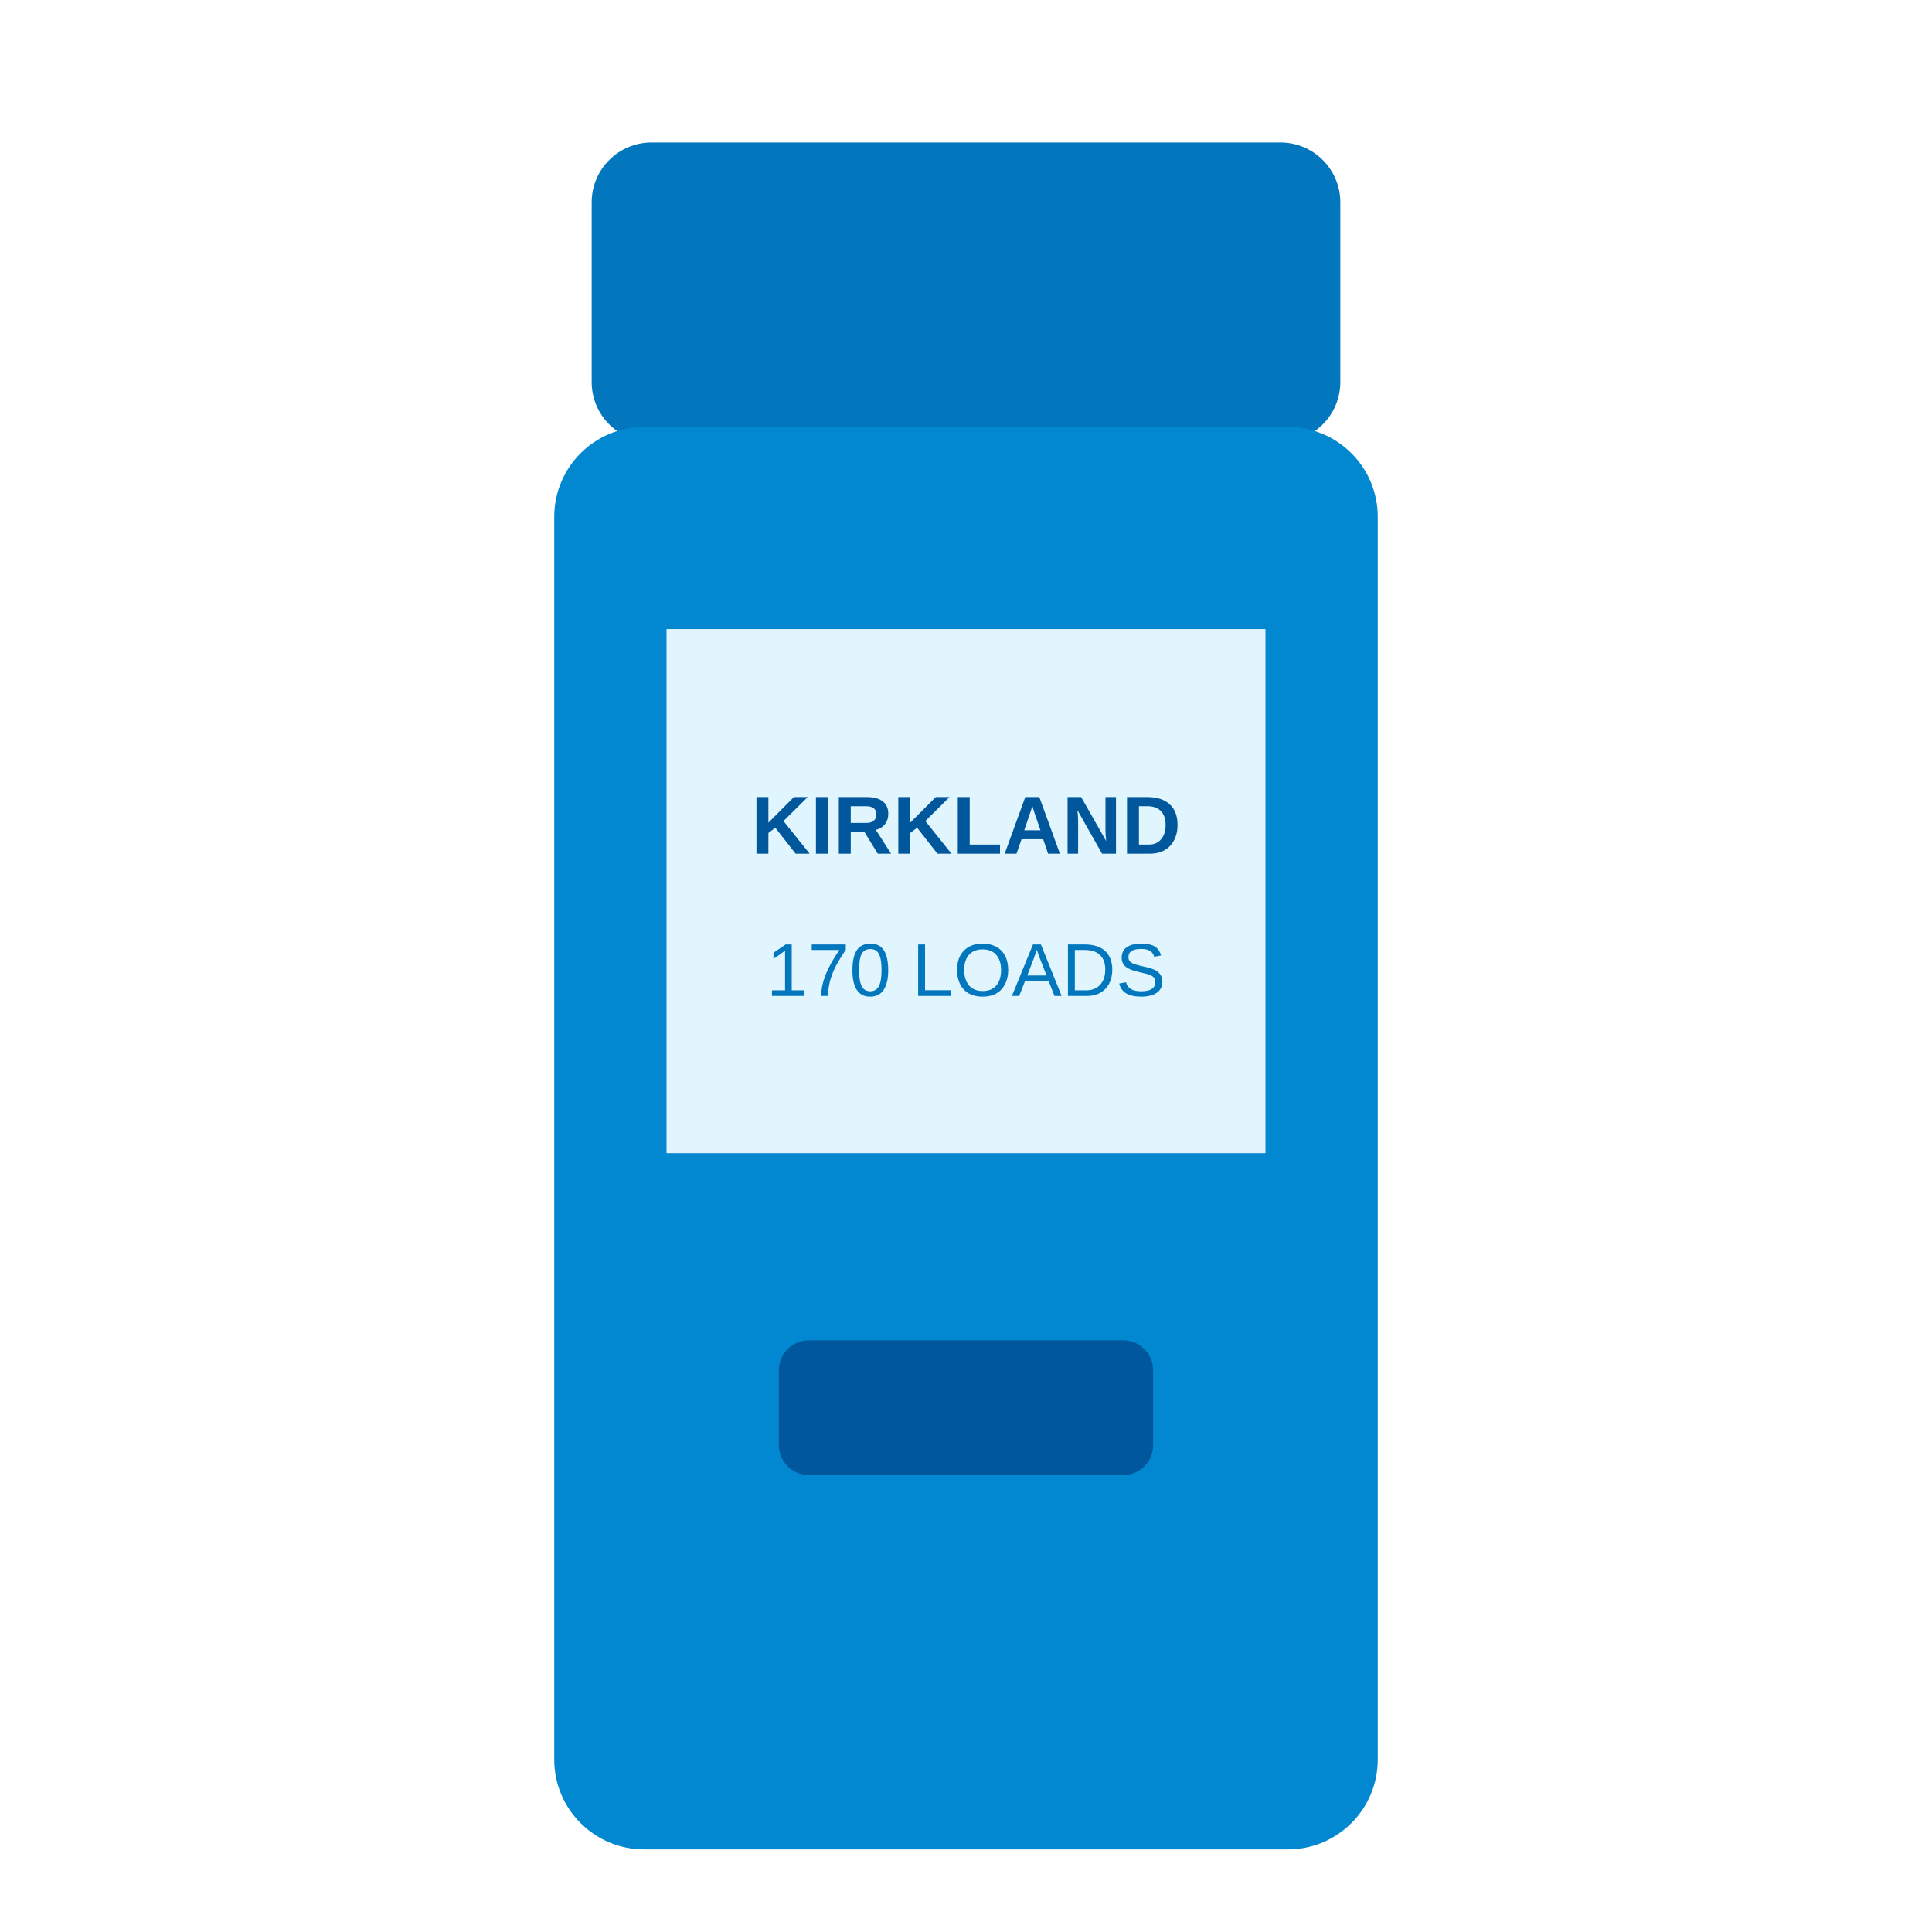
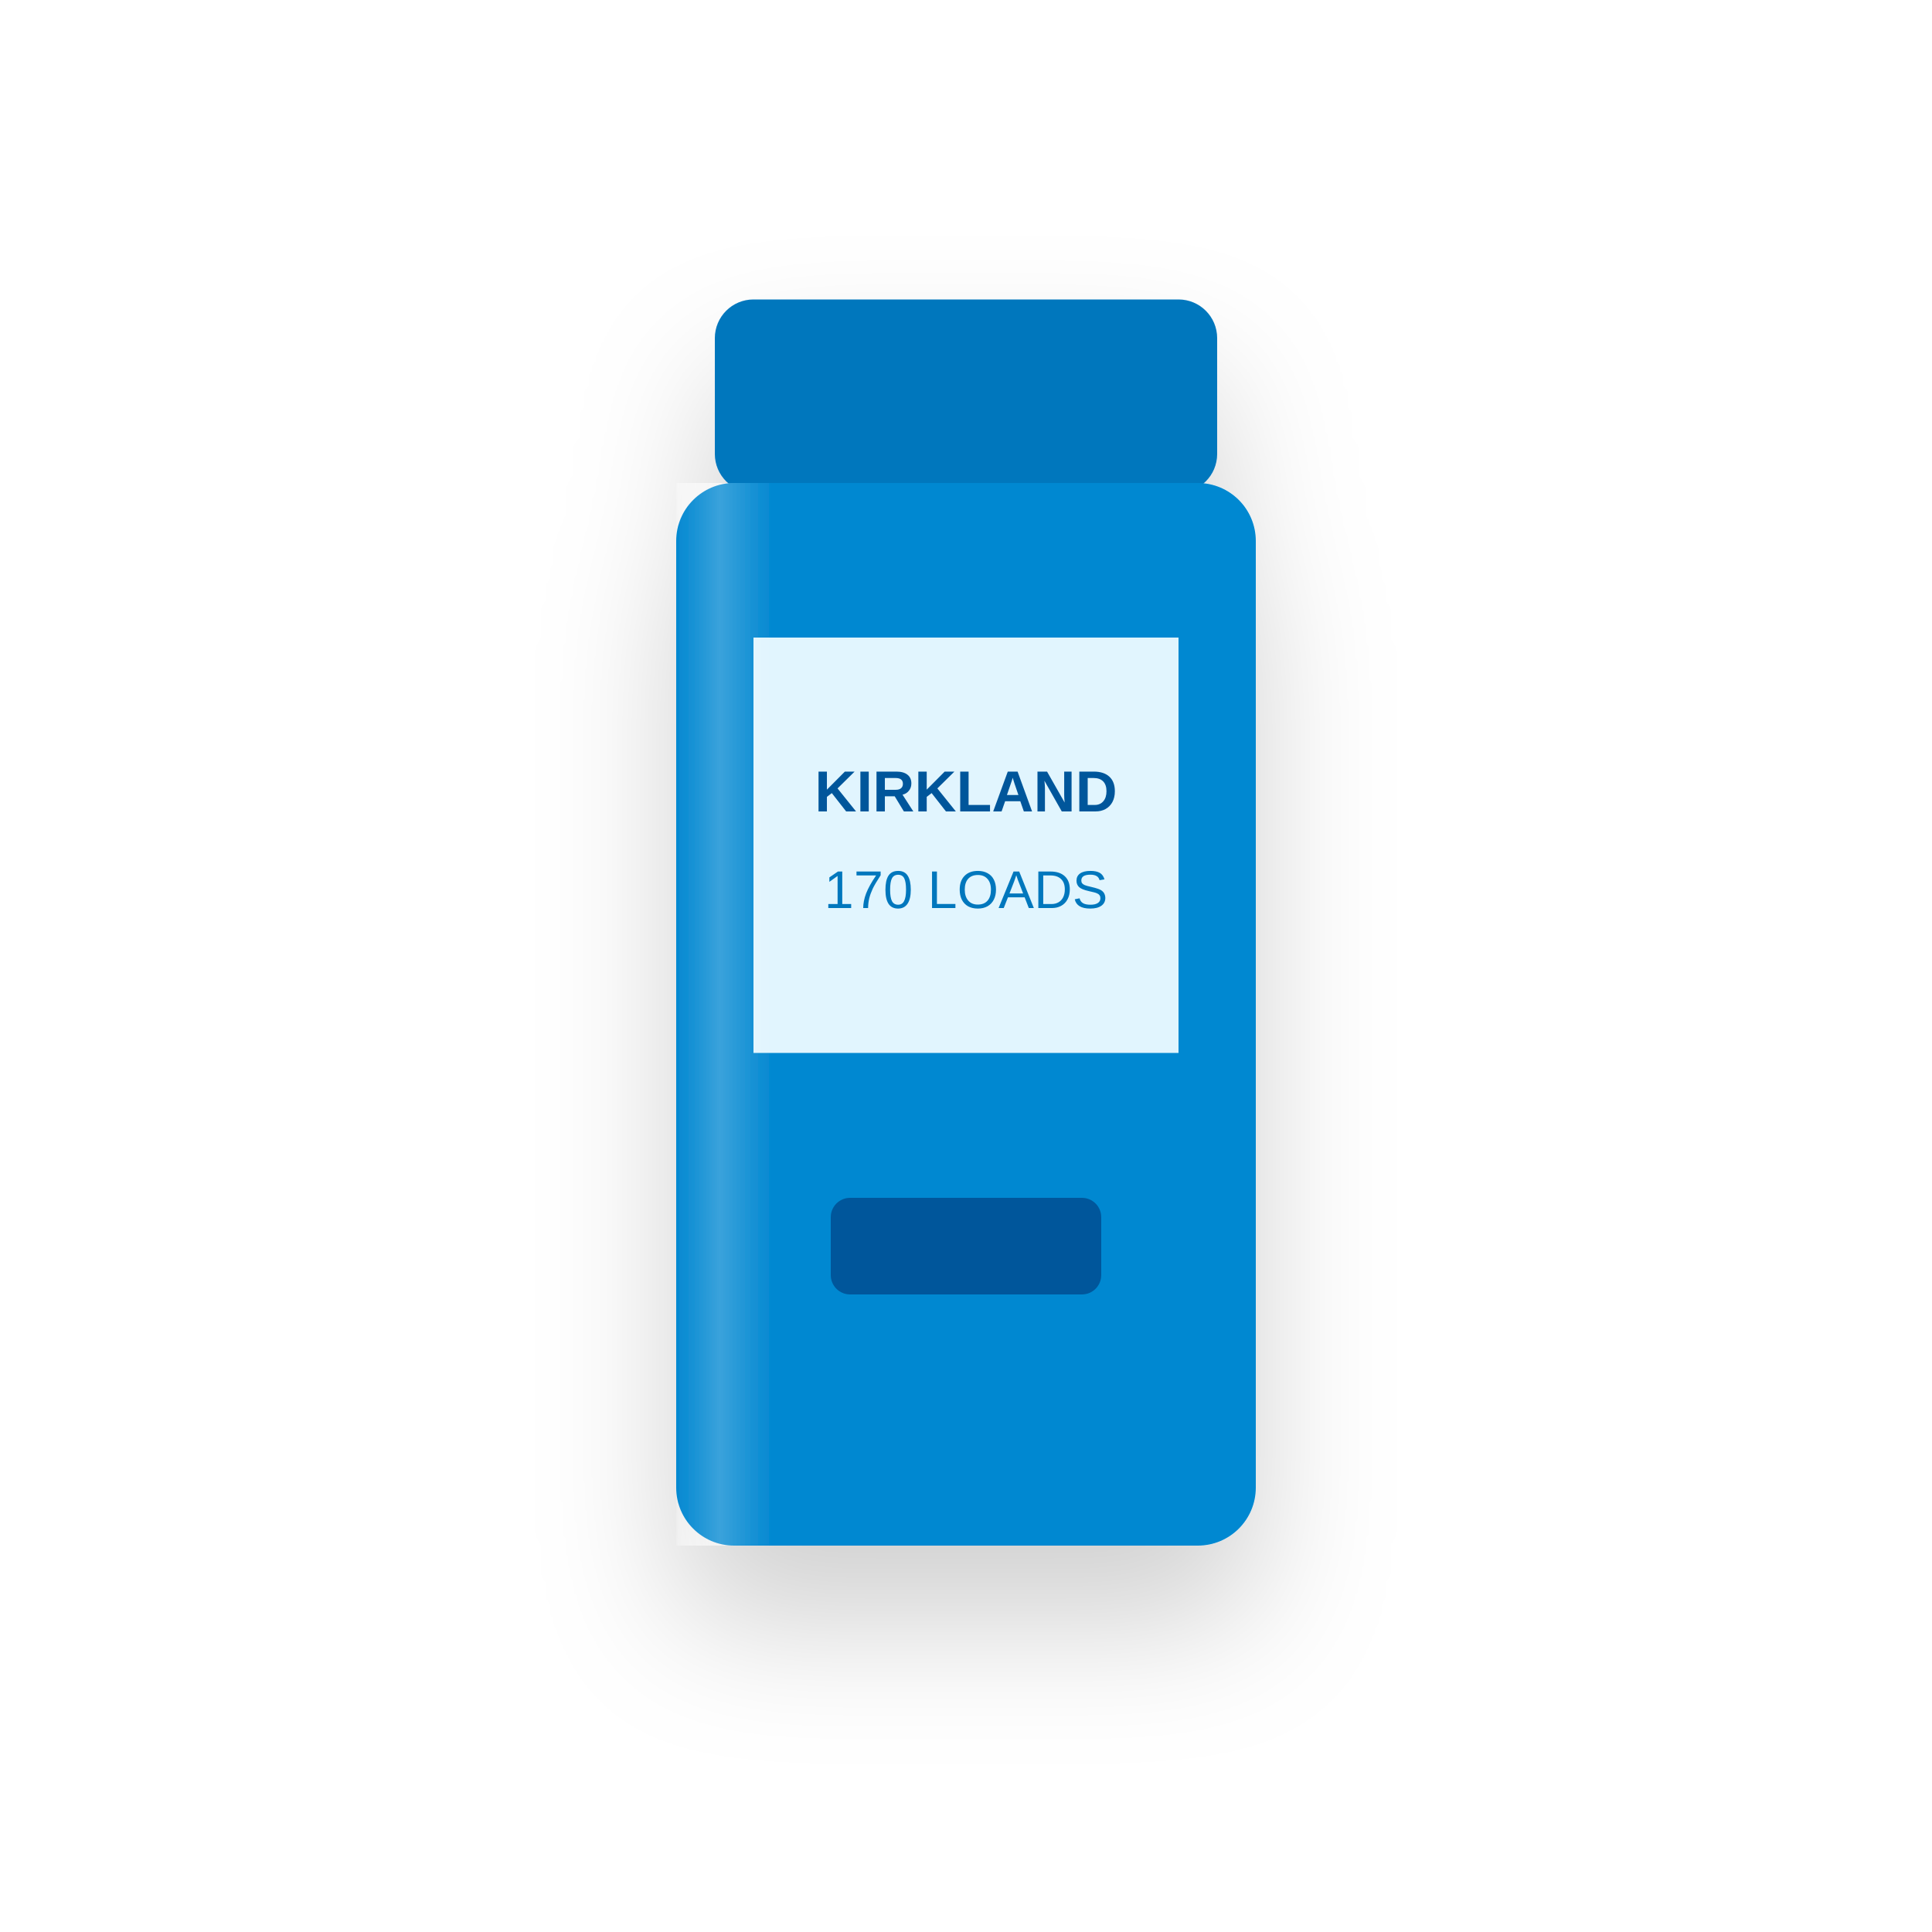
<svg xmlns="http://www.w3.org/2000/svg" viewBox="0 0 400 400" width="400" height="400">
  <rect width="400" height="400" fill="#ffffff" />
-   <g transform="translate(200 200) scale(1.55) translate(-200 -200)">
-     <rect x="150" y="90" width="100" height="40" rx="8" fill="#0277bd" />
-     <rect x="145" y="128" width="110" height="190" rx="12" fill="#0288d1" />
-     <rect x="160" y="155" width="80" height="70" fill="#e1f5fe" />
-     <text x="200" y="185" text-anchor="middle" fill="#01579b" font-family="Arial" font-size="11" font-weight="700">KIRKLAND</text>
-     <text x="200" y="204" text-anchor="middle" fill="#0277bd" font-family="Arial" font-size="10">170 LOADS</text>
-     <rect x="175" y="250" width="50" height="18" rx="4" fill="#01579b" />
+   <defs>
+     <filter id="pack" x="-25%" y="-15%" width="150%" height="150%">
+       <feDropShadow dx="0" dy="16" stdDeviation="14" flood-color="#1a1a1a" flood-opacity="0.18" />
+     </filter>
+     <linearGradient id="shine" x1="0" y1="0" x2="1" y2="0">
+       <stop offset="0" stop-color="#fff" stop-opacity="0" />
+       <stop offset="0.45" stop-color="#fff" stop-opacity="0.22" />
+       <stop offset="1" stop-color="#fff" stop-opacity="0" />
+     </linearGradient>
+   </defs>
+   <g filter="url(#pack)">
+     <rect x="148" y="62" width="104" height="40" rx="8" fill="#0277bd" />
+     <rect x="140" y="100" width="120" height="220" rx="12" fill="#0288d1" />
+     <rect x="156" y="132" width="88" height="86" fill="#e1f5fe" />
+     <text x="200" y="168" text-anchor="middle" fill="#01579b" font-family="Arial" font-size="12" font-weight="700">KIRKLAND</text>
+     <text x="200" y="188" text-anchor="middle" fill="#0277bd" font-family="Arial" font-size="11">170 LOADS</text>
+     <rect x="172" y="248" width="56" height="20" rx="4" fill="#01579b" />
+     <rect x="140" y="100" width="20" height="220" fill="url(#shine)" />
  </g>
</svg>
